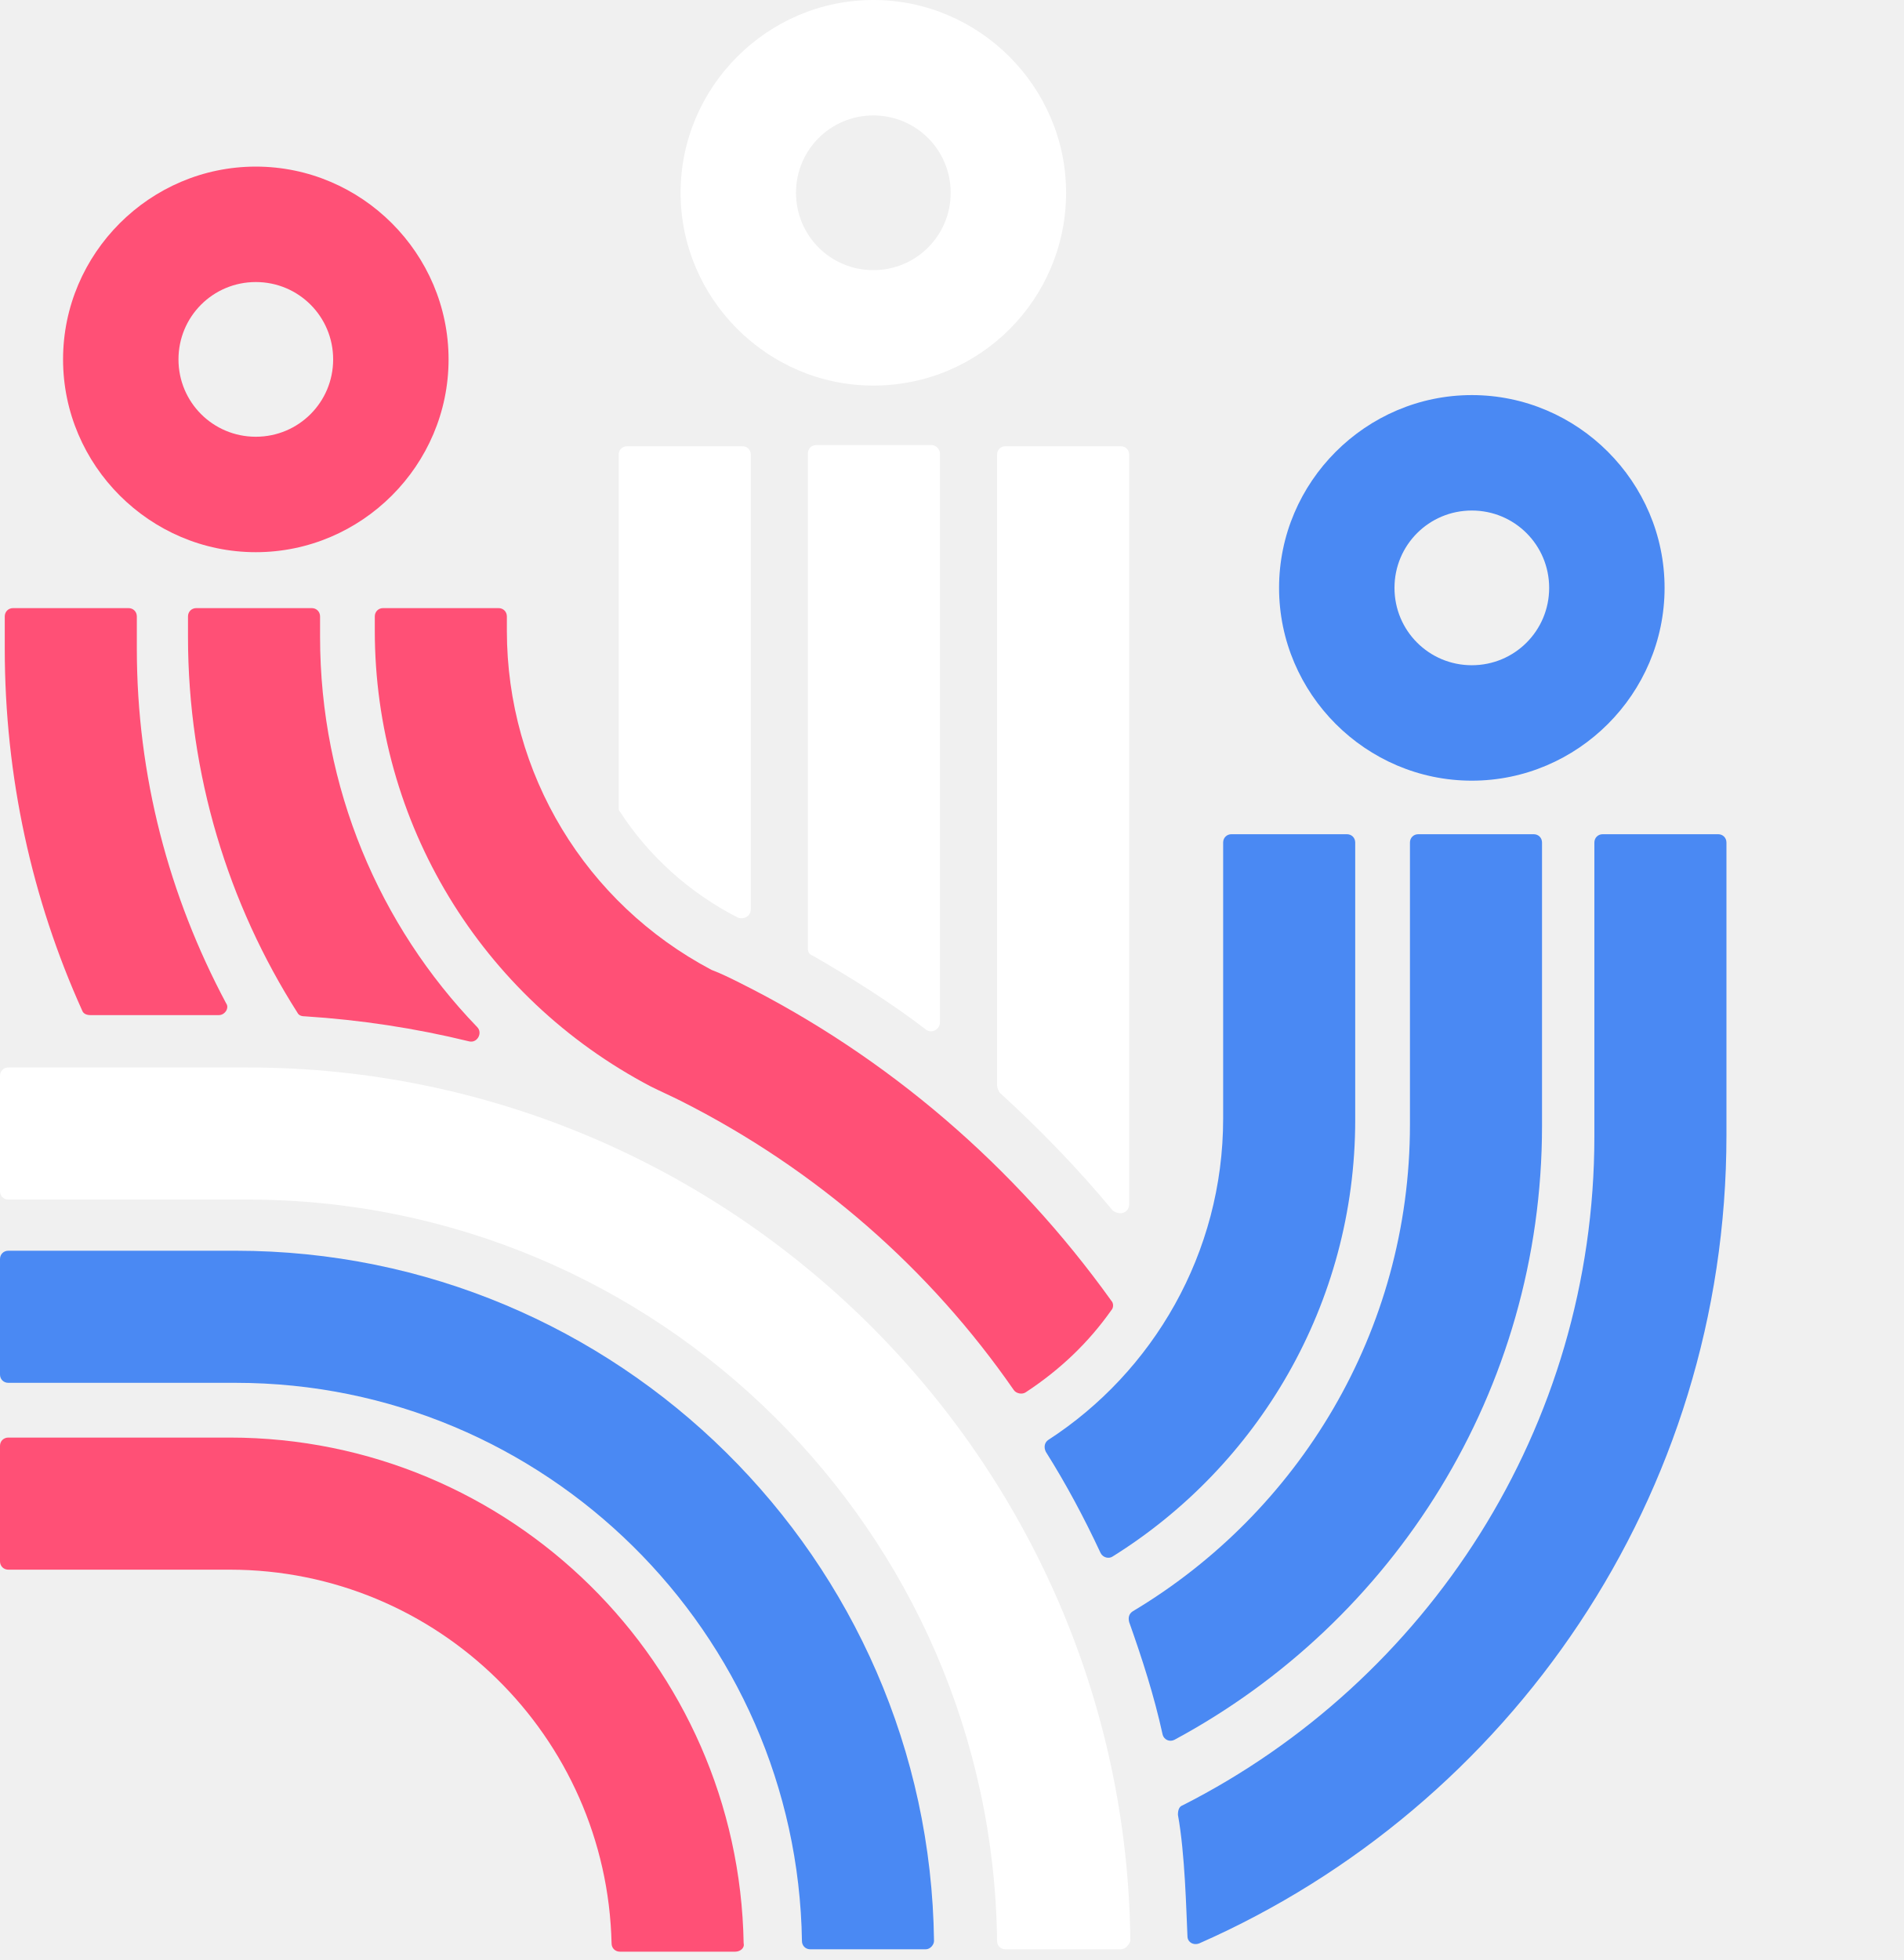
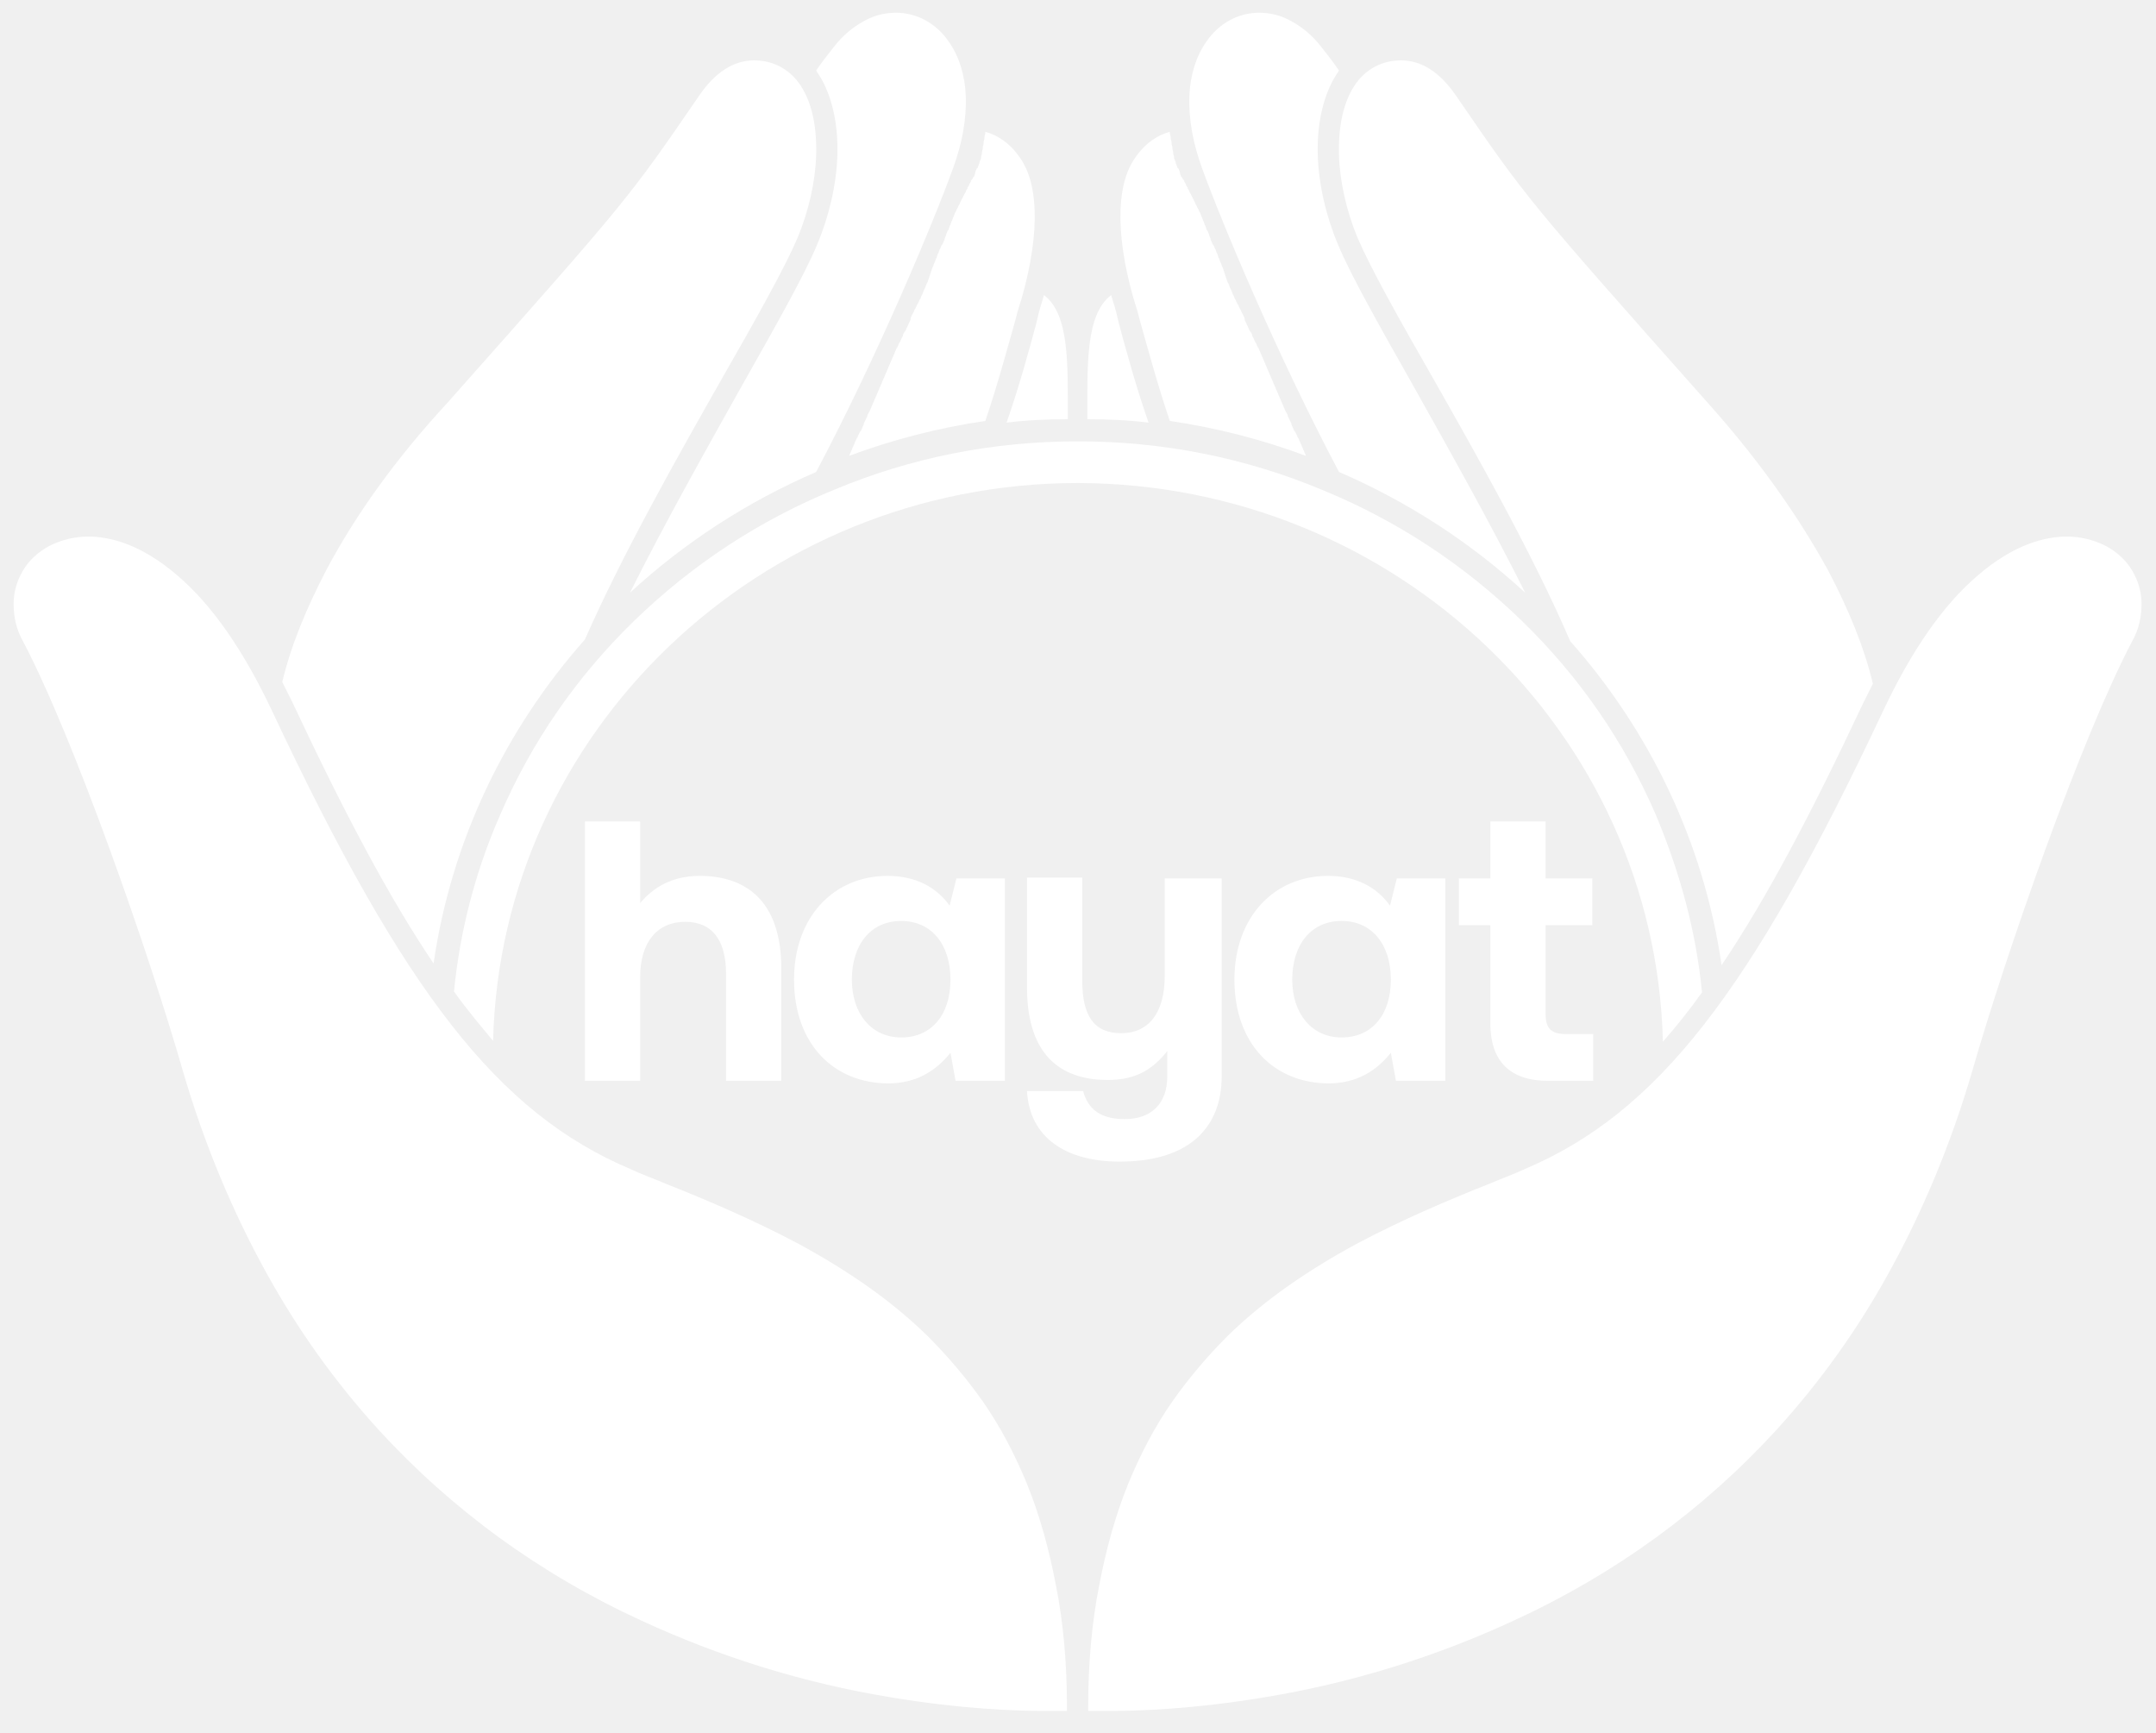
- <svg xmlns="http://www.w3.org/2000/svg" version="1.1" id="symbol" x="0px" y="0px" viewBox="0 0 160 164.7" style="enable-background:new 0 0 160 164.7;" xml:space="preserve">
+ <svg xmlns="http://www.w3.org/2000/svg" version="1.1" id="symbol" x="0px" y="0px" viewBox="0 0 253.6 203.7" style="enable-background:new 0 0 253.6 203.7;" xml:space="preserve">
  <style type="text/css">
- 	.st0{fill:#FF5076;}
- 	.st1{fill:#4A89F3;}
- 	.st2{fill:#FFFFFF;}
+ 	.st0{fill:#FFFFFF;}
</style>
  <g>
    <g>
      <g>
-         <path class="st0" d="M61.8,164h-9.7c-0.4,0-0.7-0.3-0.7-0.7c-0.4-17.4-14.6-31.4-32.1-31.4H0.7c-0.4,0-0.7-0.3-0.7-0.7v-9.7     c0-0.4,0.3-0.7,0.7-0.7h18.6c23.6,0,42.8,19,43.2,42.5C62.6,163.7,62.2,164,61.8,164z" />
+         <path class="st0" d="M168.4,44.2c-3.9-6.8-7.2-12.7-8.7-16.2c-1.3-3.1-2.1-6.6-2.2-9.7c-0.1-3.4,0.5-6.2,1.8-8.2     c1.3-2,3.3-3,5.5-3c2.4,0,4.6,1.4,6.5,4.2c8.3,12.1,8.3,12.1,29.6,36.1c6,6.7,10.7,13.4,14.2,19.8c2.4,4.6,4.2,9,5.2,13.2     c-0.4,0.8-0.8,1.6-1.2,2.4c-6.1,13-11.4,23-16.6,30.7c-2.1-14.5-8.5-27.6-17.8-38.1C180.3,65.2,173.8,53.7,168.4,44.2z" />
+         <path class="st0" d="M130.7,34.7c0.1,0.3,0.2,0.7,0.3,1c0.2,0.6,0.4,1.4,0.6,2.3c0.8,3,2,7.4,3.5,11.7c-2.4-0.3-4.8-0.4-7.2-0.4     C127.9,42.7,127.7,37,130.7,34.7z" />
+         <path class="st0" d="M141.4,19.8c-1.1-3-1.6-5.9-1.5-8.5c0.1-2.5,0.8-4.7,2-6.4c1.5-2.2,3.8-3.4,6.2-3.4c1.3,0,2.6,0.3,3.8,1     c1.3,0.7,2.5,1.7,3.5,3c0.8,1,1.5,1.9,2.1,2.8c-0.1,0.1-0.1,0.2-0.2,0.3c-1.6,2.4-2.4,5.8-2.3,9.6c0.1,3.5,1,7.3,2.4,10.6     c1.5,3.6,4.9,9.6,8.8,16.5c4.2,7.5,9.1,16.2,13.2,24.4c-6.4-5.9-13.8-10.7-21.9-14.2C150.3,41.9,143.8,26.4,141.4,19.8z" />
+         <path class="st0" d="M134,37.4c-0.2-0.9-0.5-1.7-0.7-2.4c-1.1-3.9-1.6-7.4-1.5-10.3v0c0.1-2.7,0.7-4.8,1.9-6.4     c1-1.4,2.4-2.4,3.9-2.8c0,0,0,0,0,0.1c0,0.2,0.1,0.4,0.1,0.5c0,0,0,0.1,0,0.1c0,0.2,0.1,0.4,0.1,0.5c0,0,0,0.1,0,0.1     c0,0.2,0.1,0.4,0.1,0.5c0,0,0,0.1,0,0.1c0,0.2,0.1,0.4,0.1,0.5c0,0,0,0.1,0,0.1c0,0.2,0.1,0.3,0.1,0.5c0,0,0,0.1,0,0.1     c0.1,0.2,0.1,0.3,0.2,0.5c0,0,0,0.1,0,0.1c0.1,0.2,0.1,0.3,0.2,0.5c0,0,0,0.1,0.1,0.1c0.1,0.2,0.2,0.4,0.2,0.6     c0,0.1,0.1,0.2,0.1,0.3c0,0,0,0.1,0.1,0.1c0,0.1,0.1,0.1,0.1,0.2c0,0,0,0.1,0.1,0.1c0,0.1,0.1,0.1,0.1,0.2c0,0.1,0,0.1,0.1,0.2     c0,0.1,0.1,0.1,0.1,0.2c0,0.1,0,0.1,0.1,0.2c0,0.1,0.1,0.1,0.1,0.2c0,0.1,0,0.1,0.1,0.2c0,0.1,0.1,0.1,0.1,0.2     c0,0.1,0,0.1,0.1,0.2c0,0.1,0.1,0.1,0.1,0.2c0,0.1,0.1,0.1,0.1,0.2c0,0.1,0.1,0.1,0.1,0.2c0,0.1,0.1,0.1,0.1,0.2     c0,0.1,0.1,0.1,0.1,0.2c0,0.1,0.1,0.1,0.1,0.2c0,0.1,0.1,0.2,0.1,0.2c0,0.1,0.1,0.1,0.1,0.2c0,0.1,0.1,0.2,0.1,0.2     c0,0.1,0.1,0.1,0.1,0.2c0,0.1,0.1,0.2,0.1,0.2c0,0.1,0.1,0.1,0.1,0.2c0,0.1,0.1,0.2,0.1,0.3c0,0.1,0.1,0.1,0.1,0.2     c0,0.1,0.1,0.2,0.1,0.3c0,0.1,0.1,0.1,0.1,0.2c0,0.1,0.1,0.2,0.1,0.3c0,0.1,0.1,0.1,0.1,0.2c0,0.1,0.1,0.2,0.1,0.3     c0,0.1,0,0.1,0.1,0.2c0.1,0.1,0.1,0.3,0.2,0.4c0,0,0,0.1,0,0.1c0.1,0.2,0.1,0.3,0.2,0.5c0,0,0,0.1,0,0.1c0.1,0.1,0.1,0.3,0.2,0.4     c0,0.1,0,0.1,0.1,0.2c0.1,0.1,0.1,0.2,0.2,0.4c0,0.1,0.1,0.1,0.1,0.2c0,0.1,0.1,0.2,0.1,0.3c0,0.1,0.1,0.1,0.1,0.2     c0,0.1,0.1,0.2,0.1,0.3c0,0.1,0.1,0.2,0.1,0.2c0,0.1,0.1,0.2,0.1,0.3c0,0.1,0.1,0.2,0.1,0.2c0,0.1,0.1,0.2,0.1,0.3     c0,0.1,0.1,0.2,0.1,0.2c0,0.1,0.1,0.2,0.1,0.3c0,0.1,0.1,0.2,0.1,0.3c0,0.1,0.1,0.2,0.1,0.3c0,0.1,0.1,0.2,0.1,0.3     c0,0.1,0.1,0.2,0.1,0.3c0,0.1,0.1,0.2,0.1,0.3c0.1,0.1,0.1,0.2,0.2,0.4c0,0.1,0.1,0.2,0.1,0.3c0.1,0.1,0.1,0.2,0.2,0.4     c0,0.1,0.1,0.2,0.1,0.3c0.1,0.1,0.1,0.2,0.2,0.4c0,0.1,0.1,0.2,0.1,0.2c0.1,0.1,0.1,0.3,0.2,0.4c0,0.1,0.1,0.2,0.1,0.2     c0.1,0.1,0.1,0.3,0.2,0.4c0,0.1,0.1,0.1,0.1,0.2c0.1,0.1,0.1,0.3,0.2,0.4c0,0.1,0.1,0.1,0.1,0.2c0.1,0.2,0.2,0.4,0.2,0.5     c0,0,0,0.1,0,0.1c0.2,0.4,0.4,0.9,0.6,1.3c0,0,0,0.1,0.1,0.1c0.1,0.2,0.2,0.3,0.2,0.5c0,0.1,0.1,0.1,0.1,0.2     c0.1,0.1,0.1,0.3,0.2,0.4c0,0.1,0.1,0.2,0.1,0.2c0.1,0.1,0.1,0.3,0.2,0.4c0,0.1,0.1,0.2,0.1,0.2c0.1,0.1,0.1,0.3,0.2,0.4     c0,0.1,0.1,0.2,0.1,0.3c0.1,0.1,0.1,0.3,0.2,0.4c0,0.1,0.1,0.2,0.1,0.3c0.1,0.1,0.1,0.3,0.2,0.4c0,0.1,0.1,0.2,0.1,0.3     c0.1,0.1,0.1,0.3,0.2,0.4c0,0.1,0.1,0.2,0.1,0.3c0.1,0.1,0.1,0.3,0.2,0.4c0,0.1,0.1,0.2,0.1,0.3c0.1,0.1,0.1,0.3,0.2,0.4     c0,0.1,0.1,0.2,0.1,0.3c0.1,0.1,0.1,0.3,0.2,0.4c0,0.1,0.1,0.2,0.1,0.3c0.1,0.1,0.1,0.3,0.2,0.4c0,0.1,0.1,0.2,0.1,0.3     c0.1,0.1,0.1,0.3,0.2,0.4c0,0.1,0.1,0.2,0.1,0.3c0.1,0.1,0.1,0.3,0.2,0.4c0,0.1,0.1,0.2,0.1,0.3c0.1,0.1,0.1,0.3,0.2,0.4     c0,0.1,0.1,0.2,0.1,0.2c0.1,0.2,0.2,0.3,0.2,0.5c0,0.1,0.1,0.1,0.1,0.2c0.1,0.2,0.2,0.4,0.3,0.6c0,0,0,0,0,0.1     c0.1,0.2,0.2,0.5,0.3,0.7c0,0,0,0.1,0.1,0.1c0.1,0.2,0.2,0.4,0.3,0.6c0,0.1,0.1,0.2,0.1,0.2c0.1,0.1,0.1,0.3,0.2,0.4     c0,0.1,0.1,0.2,0.1,0.3c0.1,0.1,0.1,0.3,0.2,0.4c0,0.1,0.1,0.2,0.1,0.3c0.1,0.1,0.1,0.3,0.2,0.4c0,0.1,0.1,0.2,0.1,0.3     c0,0,0,0,0,0c-5.1-1.9-10.5-3.3-16-4.1C136.2,45.4,134.9,40.6,134,37.4z" />
      </g>
      <g>
-         <g>
-           <path class="st1" d="M77.8,163.8h-9.7c-0.4,0-0.7-0.3-0.7-0.7c-0.4-25.9-21.6-46.9-47.6-46.9H0.7c-0.4,0-0.7-0.3-0.7-0.7v-9.7      c0-0.4,0.3-0.7,0.7-0.7h19.1c32.1,0,58.3,25.9,58.7,58C78.5,163.4,78.2,163.8,77.8,163.8z" />
-         </g>
-       </g>
-       <g>
-         <g>
-           <path class="st2" d="M94.2,163.8h-9.7c-0.4,0-0.7-0.3-0.7-0.7c-0.4-34.4-28.5-62.3-63-62.3H0.7c-0.4,0-0.7-0.3-0.7-0.7v-9.7      c0-0.4,0.3-0.7,0.7-0.7h20.1c40.6,0,73.8,32.9,74.2,73.4C94.9,163.4,94.6,163.8,94.2,163.8z" />
-         </g>
-       </g>
-       <path class="st0" d="M26.9,53.5v-1.7c0-0.4-0.3-0.7-0.7-0.7h-9.7c-0.4,0-0.7,0.3-0.7,0.7v1.7c0,11.6,3.4,22.5,9.2,31.6    c0.1,0.2,0.3,0.3,0.6,0.3c4.7,0.3,9.3,1,13.8,2.1c0.7,0.2,1.2-0.7,0.7-1.2C31.9,77.8,26.9,66.2,26.9,53.5z" />
-       <path class="st0" d="M11.5,54.5v-2.7c0-0.4-0.3-0.7-0.7-0.7H1.1c-0.4,0-0.7,0.3-0.7,0.7v2.7c0,10.8,2.3,21.1,6.5,30.4    c0.1,0.3,0.4,0.4,0.7,0.4h10.8c0.5,0,0.9-0.6,0.6-1C14.2,75.3,11.5,65.2,11.5,54.5z" />
-       <path class="st1" d="M113.9,94.1V70.8c0-0.4-0.3-0.7-0.7-0.7h-9.7c-0.4,0-0.7,0.3-0.7,0.7v23.2c0,11.3-5.9,21.3-14.7,27    c-0.3,0.2-0.4,0.6-0.2,1c1.7,2.7,3.2,5.5,4.6,8.5c0.2,0.4,0.7,0.5,1,0.3C105.7,123.2,113.9,109.6,113.9,94.1z" />
-       <g>
-         <g>
-           <path class="st0" d="M93.4,110.1c0.2-0.2,0.2-0.6,0-0.8C85.3,98,74.6,88.8,62.2,82.6l0,0c-0.8-0.4-1.6-0.8-2.4-1.1      C49.2,75.9,42.6,65,42.6,53v-1.2c0-0.4-0.3-0.7-0.7-0.7h-9.7c-0.4,0-0.7,0.3-0.7,0.7V53c0,16.1,8.9,30.8,23.2,38.3l0,0      c0.8,0.4,1.7,0.8,2.5,1.2c11.5,5.8,21,14.2,28,24.3c0.2,0.3,0.7,0.4,1,0.2C89.1,115.1,91.5,112.8,93.4,110.1z" />
-         </g>
-       </g>
-       <path class="st1" d="M129.6,94.6V70.8c0-0.4-0.3-0.7-0.7-0.7h-9.7c-0.4,0-0.7,0.3-0.7,0.7v23.7c0,17.4-9.4,32.6-23.3,40.9    c-0.3,0.2-0.4,0.5-0.3,0.9c1.1,3.1,2.1,6.2,2.8,9.4c0.1,0.5,0.6,0.7,1,0.5C117.1,136.3,129.6,116.9,129.6,94.6z" />
-       <path class="st1" d="M134.7,70.1c-0.4,0-0.7,0.3-0.7,0.7v24.7c0,24.5-14.1,45.8-34.6,56.2c-0.3,0.1-0.4,0.4-0.4,0.8    c0.6,3.3,0.7,8.1,0.8,10.2c0,0.5,0.5,0.8,1,0.6c26.1-11.5,44.3-37.6,44.3-67.9V70.8c0-0.4-0.3-0.7-0.7-0.7H134.7z" />
-       <g>
-         <path class="st2" d="M62,77.1L62,77.1c0.5,0.2,1.1-0.1,1.1-0.7V38.2c0-0.4-0.3-0.7-0.7-0.7h-9.7c-0.4,0-0.7,0.3-0.7,0.7v29.6     c0,0.2,0,0.3,0.1,0.4C54.5,71.9,57.9,75,62,77.1z" />
-       </g>
-       <g>
-         <path class="st2" d="M94.9,101.2v-63c0-0.4-0.3-0.7-0.7-0.7h-9.7c-0.4,0-0.7,0.3-0.7,0.7l0,53c0,0.2,0.1,0.4,0.2,0.6     c3.4,3.1,6.6,6.4,9.5,9.9C94.1,102.2,94.9,101.9,94.9,101.2z" />
-       </g>
-       <g>
-         <path class="st2" d="M78.3,37.4h-9.7c-0.4,0-0.7,0.3-0.7,0.7v41.6c0,0.3,0.1,0.5,0.4,0.6c3.3,1.9,6.5,3.9,9.5,6.2     c0.5,0.4,1.2,0,1.2-0.6l0-47.8C79,37.8,78.7,37.4,78.3,37.4z" />
-       </g>
-       <g>
-         <path class="st0" d="M21.5,46.4c-8.9,0-16.2-7.3-16.2-16.2S12.6,14,21.5,14s16.2,7.3,16.2,16.2S30.4,46.4,21.5,46.4z M21.5,23.7     c-3.6,0-6.5,2.9-6.5,6.5s2.9,6.5,6.5,6.5s6.5-2.9,6.5-6.5S25.1,23.7,21.5,23.7z" />
-       </g>
-       <g>
-         <g>
-           <path class="st2" d="M73.4,32.4c-8.9,0-16.2-7.3-16.2-16.2S64.5,0,73.4,0c8.9,0,16.2,7.3,16.2,16.2S82.4,32.4,73.4,32.4z       M73.4,9.7c-3.6,0-6.5,2.9-6.5,6.5s2.9,6.5,6.5,6.5c3.6,0,6.5-2.9,6.5-6.5S77,9.7,73.4,9.7z" />
-         </g>
-       </g>
-       <g>
-         <path class="st1" d="M123.7,65.6c-8.9,0-16.2-7.3-16.2-16.2s7.3-16.2,16.2-16.2s16.2,7.3,16.2,16.2S132.6,65.6,123.7,65.6z      M123.7,42.9c-3.6,0-6.5,2.9-6.5,6.5s2.9,6.5,6.5,6.5c3.6,0,6.5-2.9,6.5-6.5S127.3,42.9,123.7,42.9z" />
+         <path class="st0" d="M129.3,186.4c0.8-4.2,1.9-8.2,3.4-11.9c1.4-3.4,3.1-6.7,5.2-9.7c1.9-2.7,4.1-5.3,6.5-7.7     c4.2-4.1,9.2-7.6,15.3-10.9c5.3-2.8,10.7-5.1,15.5-7c1.4-0.6,2.8-1.1,4.1-1.7c15.6-6.6,26.6-20.7,42.2-53.9     c3.3-7,7-12.4,11.1-15.9c4.4-3.8,8.1-4.6,10.5-4.6h0h0c1.7,0,3.2,0.4,4.6,1.1c1.3,0.7,2.4,1.7,3.1,2.9c0.7,1.2,1.1,2.5,1.1,3.9     c0,1.5-0.3,3-1.1,4.4c-6,11.4-14.8,36.6-18.8,50.5c-2.5,8.6-5.9,16.7-9.9,23.9c-3.7,6.7-8.1,12.8-13.1,18.3     c-8.6,9.4-19,17-31,22.5c-9.1,4.2-18.9,7.3-29.3,9c-8.4,1.4-14.9,1.6-18.1,1.6c-1.2,0-1.9,0-2,0l-0.6,0v-0.6     C128,195.8,128.4,190.9,129.3,186.4z" />
      </g>
    </g>
+     <g>
+       <g>
+         <path class="st0" d="M91.9,113.9v13.2h-6.5v-12.6c0-3.9-1.6-6.1-4.8-6.1c-3.3,0-5.3,2.4-5.3,6.5v12.2h-6.5V96.6h6.5v9.6     c1.5-1.8,3.7-3.2,7-3.2C87.6,103,91.9,105.8,91.9,113.9z" />
+         <path class="st0" d="M112.5,103.3h5.7v23.8h-5.8l-0.6-3.3c-1.6,2-3.9,3.6-7.3,3.6c-6.4,0-11.1-4.6-11.1-12.2     c0-7.4,4.7-12.2,11-12.2c3.4,0,5.8,1.4,7.3,3.5L112.5,103.3z M111.8,115.2c0-4.1-2.2-6.9-5.8-6.9c-3.6,0-5.8,2.8-5.8,6.9     c0,4,2.3,6.8,5.8,6.8C109.6,122,111.8,119.3,111.8,115.2z" />
+         <path class="st0" d="M137.2,103.3h6.5v23.3c0,5.6-3.4,10-12,10c-6.3,0-10.6-2.8-10.9-8.3h6.6c0.6,2.2,2.1,3.3,4.9,3.3     c3.1,0,5-1.8,5-5v-3c-1.6,2-3.5,3.4-7,3.4c-4.9,0-9.5-2.3-9.5-10.9v-12.9h6.5v12.1c0,4.2,1.4,6.2,4.6,6.2s5.1-2.4,5.1-6.7V103.3z     " />
+         <path class="st0" d="M164.3,103.3h5.7v23.8h-5.8l-0.6-3.3c-1.6,2-3.9,3.6-7.3,3.6c-6.4,0-11.1-4.6-11.1-12.2     c0-7.4,4.7-12.2,11-12.2c3.4,0,5.8,1.4,7.3,3.5L164.3,103.3z M163.6,115.2c0-4.1-2.2-6.9-5.8-6.9c-3.6,0-5.8,2.8-5.8,6.9     c0,4,2.3,6.8,5.8,6.8C161.4,122,163.6,119.3,163.6,115.2z" />
+         <path class="st0" d="M175.3,108.8h-3.7v-5.5h3.7v-6.7h6.5v6.7h5.5v5.5h-5.5v10.4c0,1.7,0.6,2.4,2.4,2.4h3.2v5.5h-5.3     c-4.5,0-6.8-2.3-6.8-6.8V108.8z" />
+       </g>
+     </g>
+     <g>
+       <path class="st0" d="M85.1,44.2c3.9-6.8,7.2-12.7,8.7-16.2c1.3-3.1,2.1-6.6,2.2-9.7c0.1-3.4-0.5-6.2-1.8-8.2c-1.3-2-3.3-3-5.5-3    c-2.4,0-4.6,1.4-6.5,4.2c-8.3,12.1-8.3,12.1-29.6,36.1C46.5,54,41.8,60.6,38.4,67c-2.4,4.6-4.2,9-5.2,13.2    c0.4,0.8,0.8,1.6,1.2,2.4c6.1,13,11.4,23,16.6,30.7c2.1-14.5,8.5-27.6,17.8-38.1C73.2,65.2,79.7,53.7,85.1,44.2z" />
+       <path class="st0" d="M122.8,34.7c-0.1,0.3-0.2,0.7-0.3,1c-0.2,0.6-0.4,1.4-0.6,2.3c-0.8,3-2,7.4-3.5,11.7c2.4-0.3,4.8-0.4,7.2-0.4    C125.6,42.7,125.8,37,122.8,34.7z" />
+       <path class="st0" d="M112.1,19.8c1.1-3,1.6-5.9,1.5-8.5c-0.1-2.5-0.8-4.7-2-6.4c-1.5-2.2-3.8-3.4-6.2-3.4c-1.3,0-2.6,0.3-3.8,1    c-1.3,0.7-2.5,1.7-3.5,3c-0.8,1-1.5,1.9-2.1,2.8c0.1,0.1,0.1,0.2,0.2,0.3c1.6,2.4,2.4,5.8,2.3,9.6c-0.1,3.5-1,7.3-2.4,10.6    c-1.5,3.6-4.9,9.6-8.8,16.5c-4.2,7.5-9.1,16.2-13.2,24.4c6.4-5.9,13.8-10.7,21.9-14.2C103.2,41.9,109.7,26.4,112.1,19.8z" />
+       <path class="st0" d="M119.5,37.4c0.2-0.9,0.5-1.7,0.7-2.4c1.1-3.9,1.6-7.4,1.5-10.3v0c-0.1-2.7-0.7-4.8-1.9-6.4    c-1-1.4-2.4-2.4-3.9-2.8c0,0,0,0,0,0.1c0,0.2-0.1,0.4-0.1,0.5c0,0,0,0.1,0,0.1c0,0.2-0.1,0.4-0.1,0.5c0,0,0,0.1,0,0.1    c0,0.2-0.1,0.4-0.1,0.5c0,0,0,0.1,0,0.1c0,0.2-0.1,0.4-0.1,0.5c0,0,0,0.1,0,0.1c0,0.2-0.1,0.3-0.1,0.5c0,0,0,0.1,0,0.1    c-0.1,0.2-0.1,0.3-0.2,0.5c0,0,0,0.1,0,0.1c-0.1,0.2-0.1,0.3-0.2,0.5c0,0,0,0.1-0.1,0.1c-0.1,0.2-0.2,0.4-0.2,0.6    c0,0.1-0.1,0.2-0.1,0.3c0,0,0,0.1-0.1,0.1c0,0.1-0.1,0.1-0.1,0.2c0,0,0,0.1-0.1,0.1c0,0.1-0.1,0.1-0.1,0.2c0,0.1,0,0.1-0.1,0.2    c0,0.1-0.1,0.1-0.1,0.2c0,0.1,0,0.1-0.1,0.2c0,0.1-0.1,0.1-0.1,0.2c0,0.1,0,0.1-0.1,0.2c0,0.1-0.1,0.1-0.1,0.2    c0,0.1,0,0.1-0.1,0.2c0,0.1-0.1,0.1-0.1,0.2c0,0.1-0.1,0.1-0.1,0.2c0,0.1-0.1,0.1-0.1,0.2c0,0.1-0.1,0.1-0.1,0.2    c0,0.1-0.1,0.1-0.1,0.2c0,0.1-0.1,0.1-0.1,0.2c0,0.1-0.1,0.2-0.1,0.2c0,0.1-0.1,0.1-0.1,0.2c0,0.1-0.1,0.2-0.1,0.2    c0,0.1-0.1,0.1-0.1,0.2c0,0.1-0.1,0.2-0.1,0.2c0,0.1-0.1,0.1-0.1,0.2c0,0.1-0.1,0.2-0.1,0.3c0,0.1-0.1,0.1-0.1,0.2    c0,0.1-0.1,0.2-0.1,0.3c0,0.1-0.1,0.1-0.1,0.2c0,0.1-0.1,0.2-0.1,0.3c0,0.1-0.1,0.1-0.1,0.2c0,0.1-0.1,0.2-0.1,0.3    c0,0.1,0,0.1-0.1,0.2c-0.1,0.1-0.1,0.3-0.2,0.4c0,0,0,0.1,0,0.1c-0.1,0.2-0.1,0.3-0.2,0.5c0,0,0,0.1,0,0.1    c-0.1,0.1-0.1,0.3-0.2,0.4c0,0.1,0,0.1-0.1,0.2c-0.1,0.1-0.1,0.2-0.2,0.4c0,0.1-0.1,0.1-0.1,0.2c0,0.1-0.1,0.2-0.1,0.3    c0,0.1-0.1,0.1-0.1,0.2c0,0.1-0.1,0.2-0.1,0.3c0,0.1-0.1,0.2-0.1,0.2c0,0.1-0.1,0.2-0.1,0.3c0,0.1-0.1,0.2-0.1,0.2    c0,0.1-0.1,0.2-0.1,0.3c0,0.1-0.1,0.2-0.1,0.2c0,0.1-0.1,0.2-0.1,0.3c0,0.1-0.1,0.2-0.1,0.3c0,0.1-0.1,0.2-0.1,0.3    c0,0.1-0.1,0.2-0.1,0.3c0,0.1-0.1,0.2-0.1,0.3c0,0.1-0.1,0.2-0.1,0.3c-0.1,0.1-0.1,0.2-0.2,0.4c0,0.1-0.1,0.2-0.1,0.3    c-0.1,0.1-0.1,0.2-0.2,0.4c0,0.1-0.1,0.2-0.1,0.3c-0.1,0.1-0.1,0.2-0.2,0.4c0,0.1-0.1,0.2-0.1,0.2c-0.1,0.1-0.1,0.3-0.2,0.4    c0,0.1-0.1,0.2-0.1,0.2c-0.1,0.1-0.1,0.3-0.2,0.4c0,0.1-0.1,0.1-0.1,0.2c-0.1,0.1-0.1,0.3-0.2,0.4c0,0.1-0.1,0.1-0.1,0.2    c-0.1,0.2-0.2,0.4-0.2,0.5c0,0,0,0.1,0,0.1c-0.2,0.4-0.4,0.9-0.6,1.3c0,0,0,0.1-0.1,0.1c-0.1,0.2-0.2,0.3-0.2,0.5    c0,0.1-0.1,0.1-0.1,0.2c-0.1,0.1-0.1,0.3-0.2,0.4c0,0.1-0.1,0.2-0.1,0.2c-0.1,0.1-0.1,0.3-0.2,0.4c0,0.1-0.1,0.2-0.1,0.2    c-0.1,0.1-0.1,0.3-0.2,0.4c0,0.1-0.1,0.2-0.1,0.3c-0.1,0.1-0.1,0.3-0.2,0.4c0,0.1-0.1,0.2-0.1,0.3c-0.1,0.1-0.1,0.3-0.2,0.4    c0,0.1-0.1,0.2-0.1,0.3c-0.1,0.1-0.1,0.3-0.2,0.4c0,0.1-0.1,0.2-0.1,0.3c-0.1,0.1-0.1,0.3-0.2,0.4c0,0.1-0.1,0.2-0.1,0.3    c-0.1,0.1-0.1,0.3-0.2,0.4c0,0.1-0.1,0.2-0.1,0.3c-0.1,0.1-0.1,0.3-0.2,0.4c0,0.1-0.1,0.2-0.1,0.3c-0.1,0.1-0.1,0.3-0.2,0.4    c0,0.1-0.1,0.2-0.1,0.3c-0.1,0.1-0.1,0.3-0.2,0.4c0,0.1-0.1,0.2-0.1,0.3c-0.1,0.1-0.1,0.3-0.2,0.4c0,0.1-0.1,0.2-0.1,0.3    c-0.1,0.1-0.1,0.3-0.2,0.4c0,0.1-0.1,0.2-0.1,0.2c-0.1,0.2-0.2,0.3-0.2,0.5c0,0.1-0.1,0.1-0.1,0.2c-0.1,0.2-0.2,0.4-0.3,0.6    c0,0,0,0,0,0.1c-0.1,0.2-0.2,0.5-0.3,0.7c0,0,0,0.1-0.1,0.1c-0.1,0.2-0.2,0.4-0.3,0.6c0,0.1-0.1,0.2-0.1,0.2    c-0.1,0.1-0.1,0.3-0.2,0.4c0,0.1-0.1,0.2-0.1,0.3c-0.1,0.1-0.1,0.3-0.2,0.4c0,0.1-0.1,0.2-0.1,0.3c-0.1,0.1-0.1,0.3-0.2,0.4    c0,0.1-0.1,0.2-0.1,0.3c0,0,0,0,0,0c5.1-1.9,10.5-3.3,16-4.1C117.3,45.4,118.6,40.6,119.5,37.4z" />
+     </g>
+     <g>
+       <path class="st0" d="M124.2,186.4c-0.8-4.2-1.9-8.2-3.4-11.9c-1.4-3.4-3.1-6.7-5.2-9.7c-1.9-2.7-4.1-5.3-6.5-7.7    c-4.2-4.1-9.2-7.6-15.3-10.9c-5.3-2.8-10.7-5.1-15.5-7c-1.4-0.6-2.8-1.1-4.1-1.7c-15.6-6.6-26.6-20.7-42.2-53.9    c-3.3-7-7-12.4-11.1-15.9c-4.4-3.8-8.1-4.6-10.5-4.6h0h0c-1.7,0-3.2,0.4-4.6,1.1c-1.3,0.7-2.4,1.7-3.1,2.9    c-0.7,1.2-1.1,2.5-1.1,3.9c0,1.5,0.3,3,1.1,4.4c6,11.4,14.8,36.6,18.8,50.5c2.5,8.6,5.9,16.7,9.9,23.9c3.7,6.7,8.1,12.8,13.1,18.3    c8.6,9.4,19,17,31,22.5c9.1,4.2,18.9,7.3,29.3,9c8.4,1.4,14.9,1.6,18.1,1.6c1.2,0,1.9,0,2,0l0.6,0v-0.6    C125.5,195.8,125.1,190.9,124.2,186.4z" />
+     </g>
+     <path class="st0" d="M195.6,122.5c1.5-1.7,3.1-3.7,4.6-5.8c-0.7-7.2-2.6-14.1-5.4-20.8c-3.7-8.6-9-16.3-15.8-22.9   c-6.8-6.6-14.7-11.8-23.5-15.4c-9.1-3.8-18.8-5.7-28.7-5.7c-10,0-19.6,1.9-28.7,5.7c-8.8,3.6-16.7,8.8-23.5,15.4   c-6.8,6.6-12.1,14.3-15.8,22.9c-2.9,6.6-4.7,13.6-5.4,20.7c1.5,2.1,3.1,4,4.6,5.8c0.9-36.3,31.4-65.6,68.8-65.6   C164.2,56.9,194.7,86.1,195.6,122.5z" />
  </g>
</svg>
